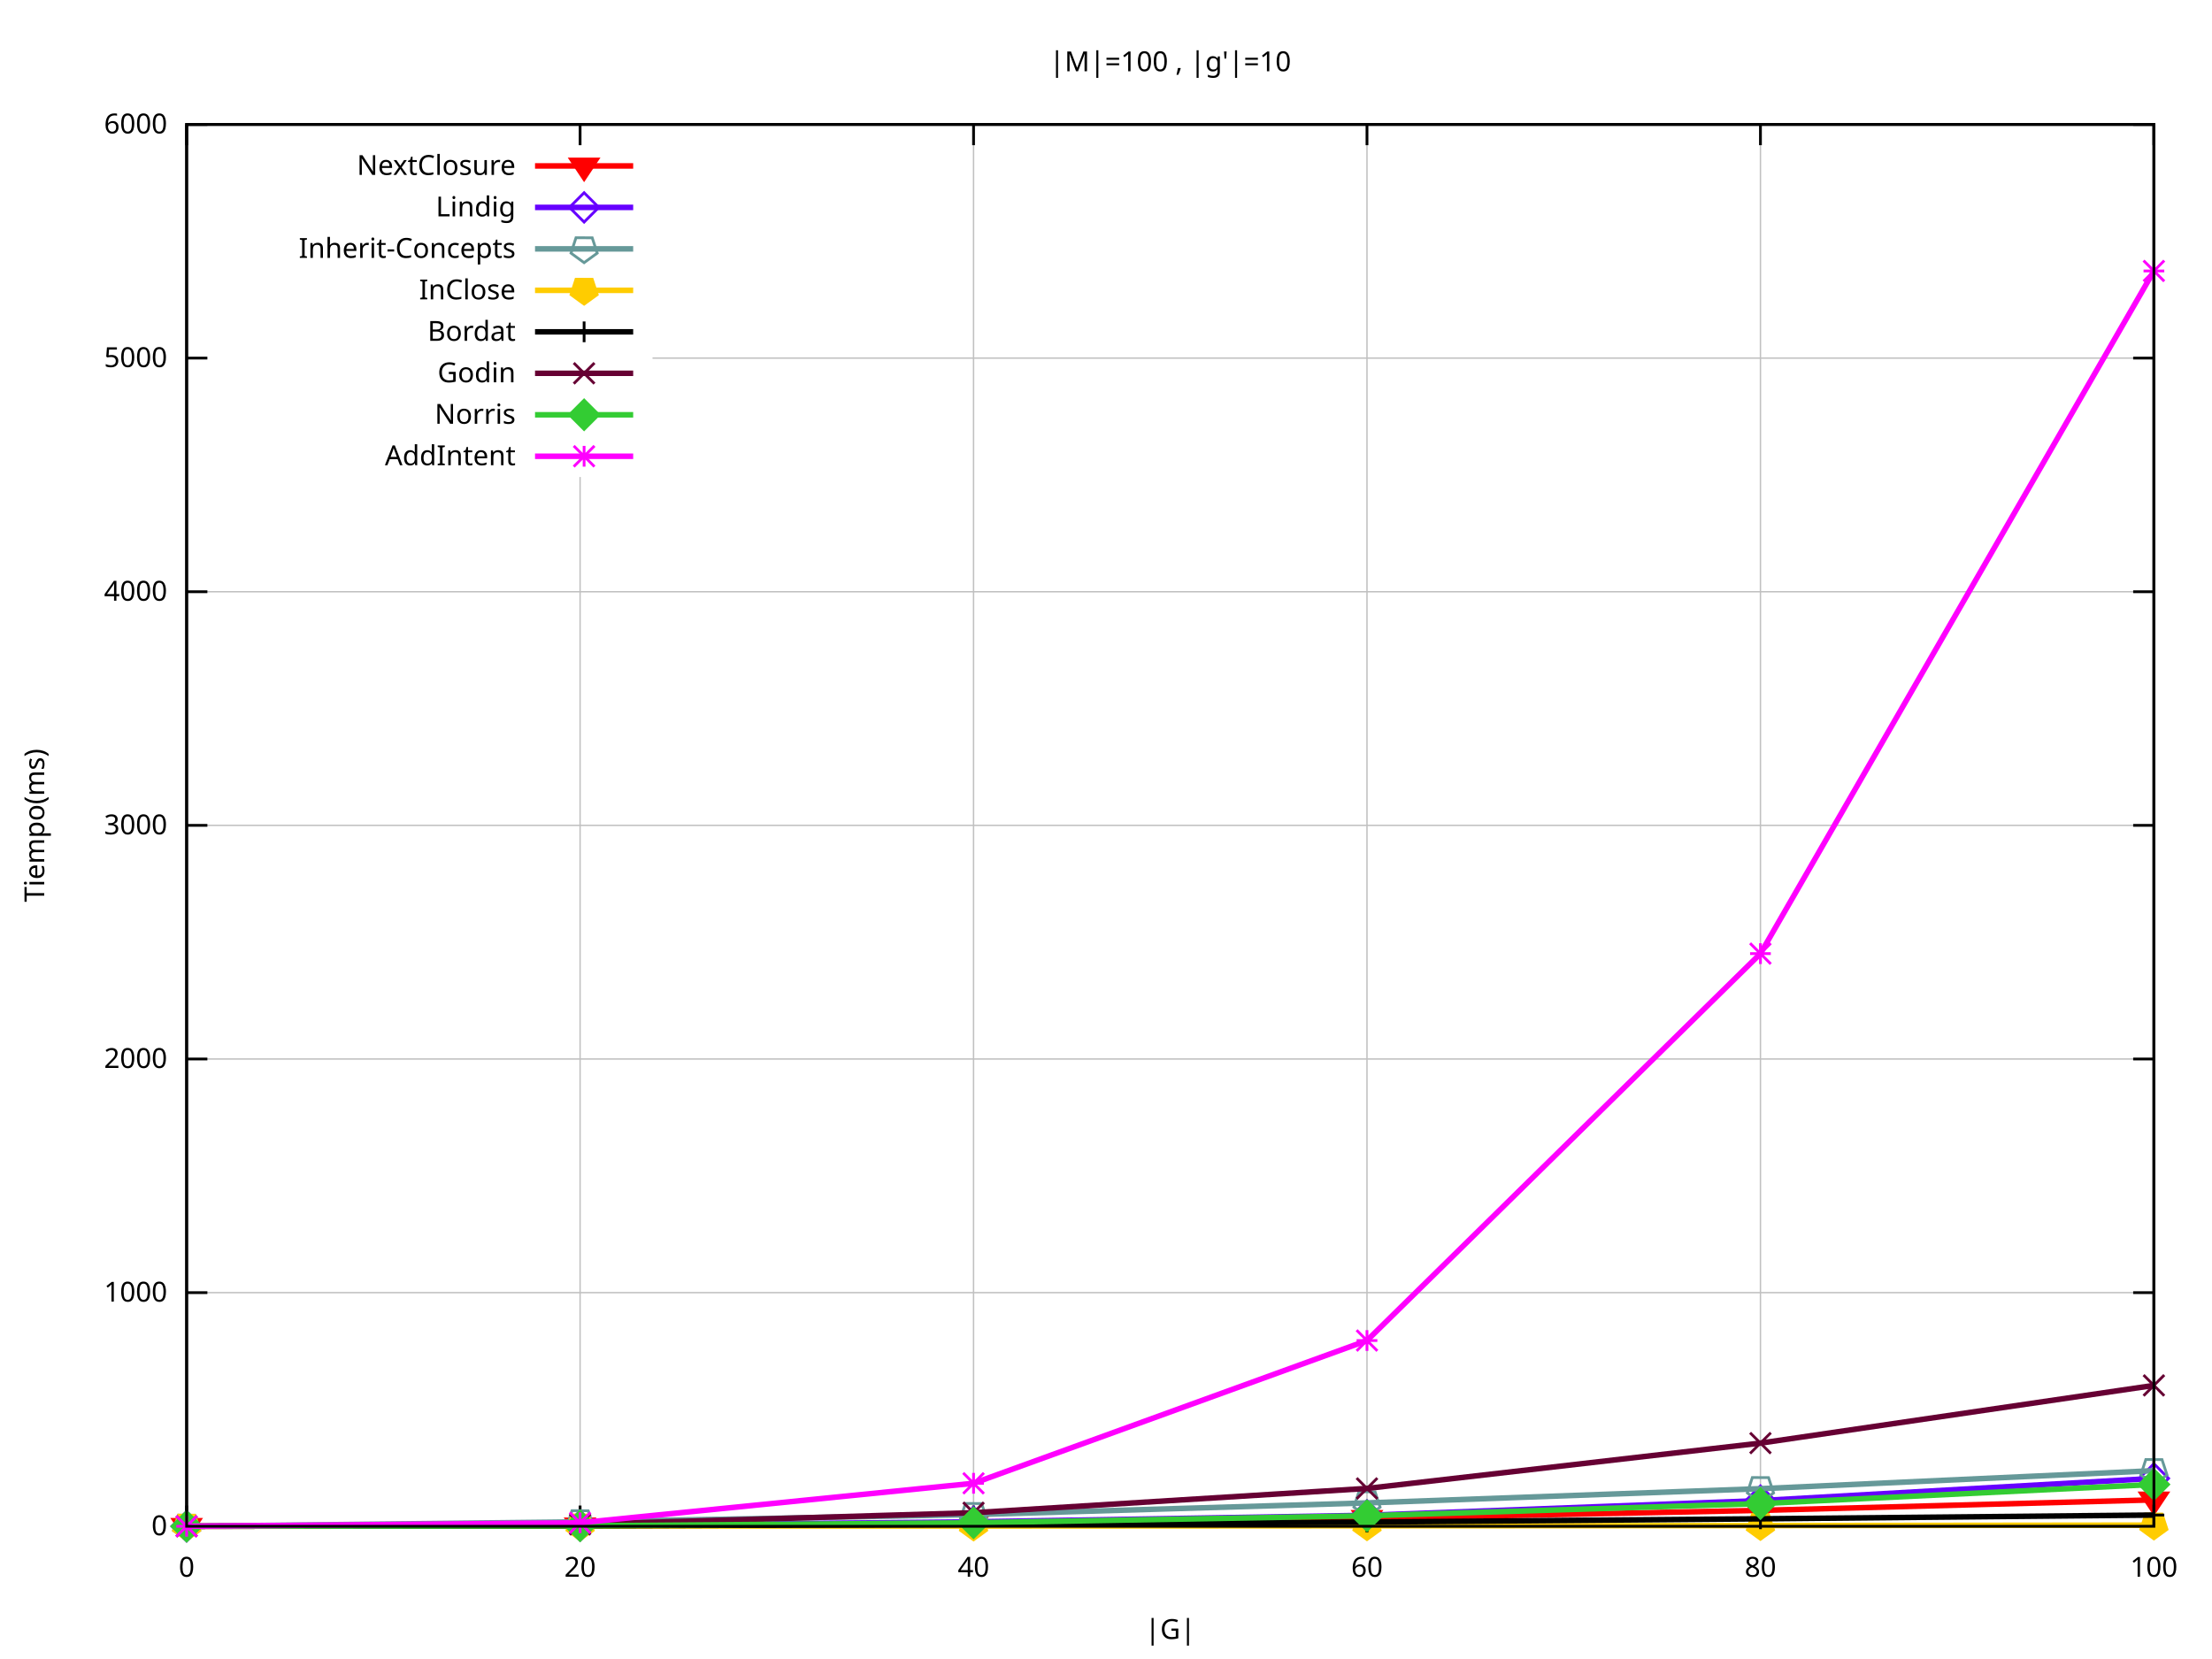
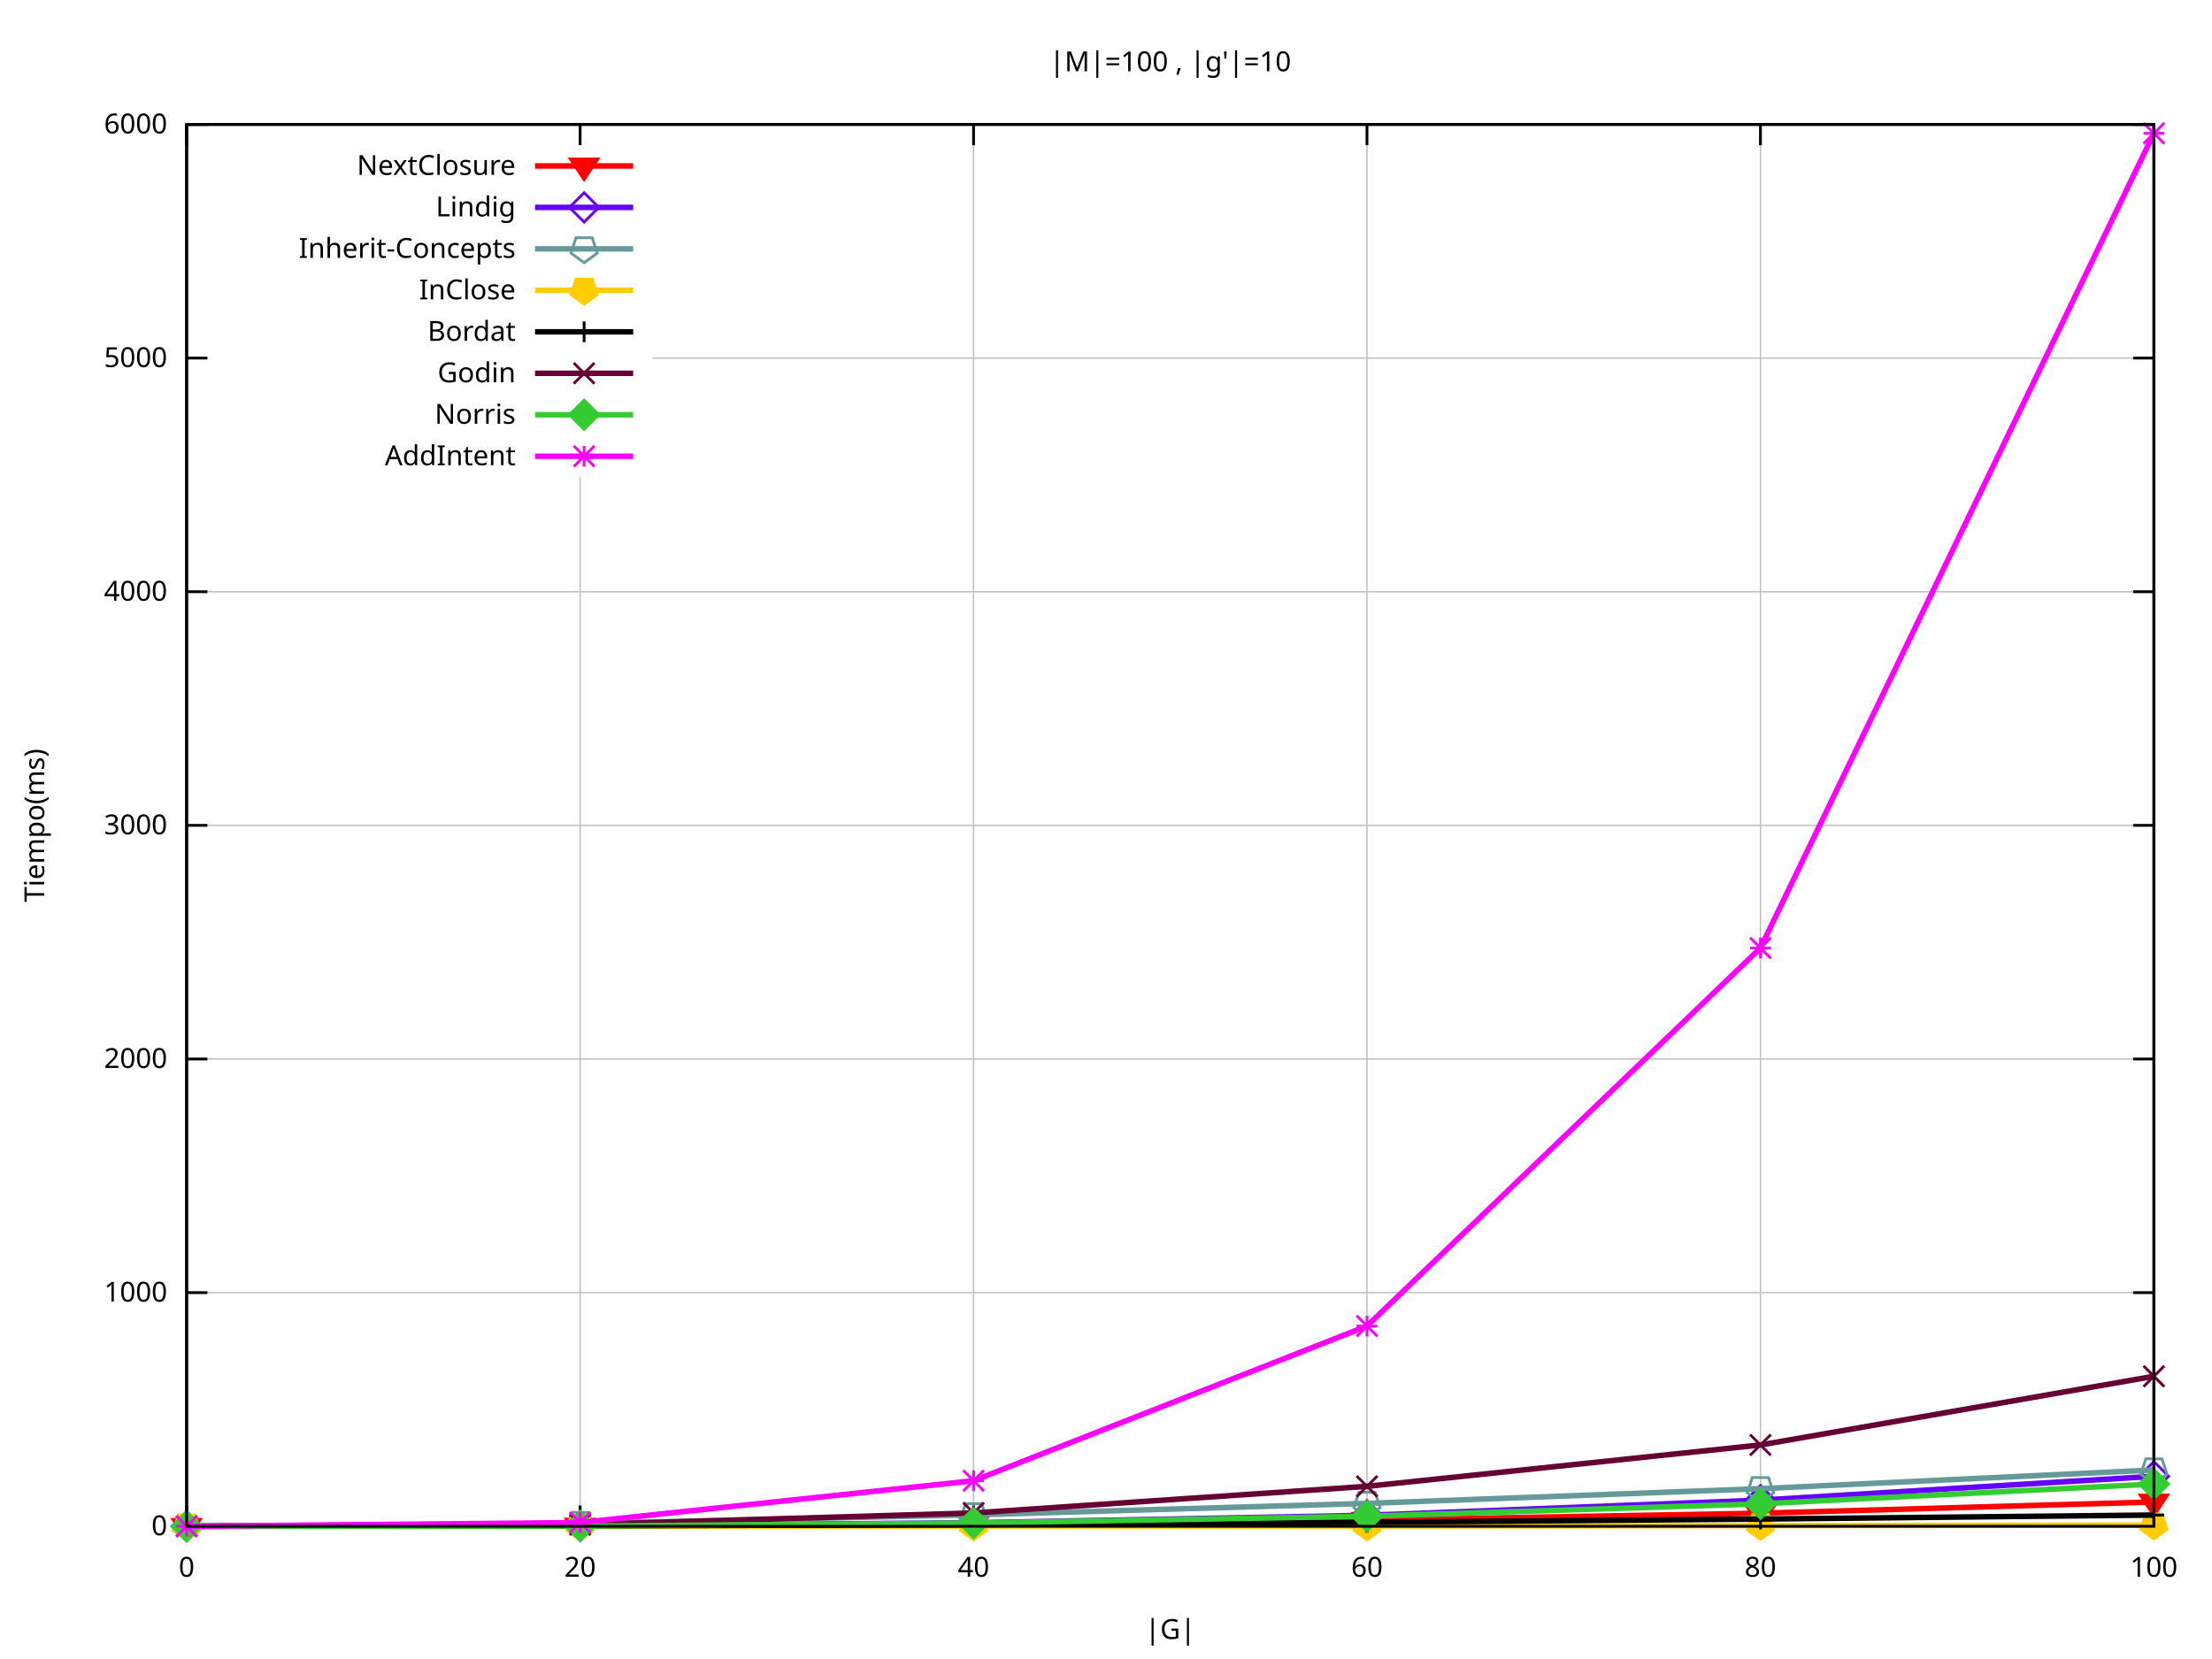
<svg xmlns="http://www.w3.org/2000/svg" xmlns:xlink="http://www.w3.org/1999/xlink" width="800" height="600" viewBox="0 0 800 600">
  <g id="gnuplot_canvas">
    <rect x="0" y="0" width="800" height="600" fill="#ffffff" />
    <defs>
      <circle id="gpDot" r="0.5" stroke-width="0.5" stroke="currentColor" />
      <path id="gpPt0" stroke-width="0.267" stroke="currentColor" d="M-1,0 h2 M0,-1 v2" />
      <path id="gpPt1" stroke-width="0.267" stroke="currentColor" d="M-1,-1 L1,1 M1,-1 L-1,1" />
      <path id="gpPt2" stroke-width="0.267" stroke="currentColor" d="M-1,0 L1,0 M0,-1 L0,1 M-1,-1 L1,1 M-1,1 L1,-1" />
      <rect id="gpPt3" stroke-width="0.267" stroke="currentColor" x="-1" y="-1" width="2" height="2" />
      <rect id="gpPt4" stroke-width="0.267" stroke="currentColor" fill="currentColor" x="-1" y="-1" width="2" height="2" />
      <circle id="gpPt5" stroke-width="0.267" stroke="currentColor" cx="0" cy="0" r="1" />
      <use xlink:href="#gpPt5" id="gpPt6" fill="currentColor" stroke="none" />
      <path id="gpPt7" stroke-width="0.267" stroke="currentColor" d="M0,-1.33 L-1.33,0.67 L1.33,0.67 z" />
      <use xlink:href="#gpPt7" id="gpPt8" fill="currentColor" stroke="none" />
      <use xlink:href="#gpPt7" id="gpPt9" stroke="currentColor" transform="rotate(180)" />
      <use xlink:href="#gpPt9" id="gpPt10" fill="currentColor" stroke="none" />
      <use xlink:href="#gpPt3" id="gpPt11" stroke="currentColor" transform="rotate(45)" />
      <use xlink:href="#gpPt11" id="gpPt12" fill="currentColor" stroke="none" />
      <path id="gpPt13" stroke-width="0.267" stroke="currentColor" d="M0,1.330 L1.265,0.411 L0.782,-1.067 L-0.782,-1.076 L-1.265,0.411 z" />
      <use xlink:href="#gpPt13" id="gpPt14" fill="currentColor" stroke="none" />
      <filter id="textbox" filterUnits="objectBoundingBox" x="0" y="0" height="1" width="1">
        <feFlood flood-color="#FFFFFF" flood-opacity="1" result="bgnd" />
        <feComposite in="SourceGraphic" in2="bgnd" operator="atop" />
      </filter>
      <filter id="greybox" filterUnits="objectBoundingBox" x="0" y="0" height="1" width="1">
        <feFlood flood-color="lightgrey" flood-opacity="1" result="grey" />
        <feComposite in="SourceGraphic" in2="grey" operator="atop" />
      </filter>
    </defs>
    <g fill="none" color="#FFFFFF" stroke="currentColor" stroke-width="1.00" stroke-linecap="butt" stroke-linejoin="miter">
</g>
    <g fill="none" color="black" stroke="currentColor" stroke-width="1.00" stroke-linecap="butt" stroke-linejoin="miter">
</g>
    <g fill="none" color="black" stroke="black" stroke-width="0.50" stroke-linecap="butt" stroke-linejoin="miter">
</g>
    <g fill="none" color="black" stroke="currentColor" stroke-width="0.50" stroke-linecap="butt" stroke-linejoin="miter">
      <path stroke="rgb(192, 192, 192)" class="gridline" d="M67.50,552.00 L778.99,552.00  " />
    </g>
    <g fill="none" color="black" stroke="rgb(192, 192, 192)" stroke-width="1.00" stroke-linecap="butt" stroke-linejoin="miter">
</g>
    <g fill="none" color="black" stroke="currentColor" stroke-width="1.00" stroke-linecap="butt" stroke-linejoin="miter">
      <path stroke="black" d="M67.50,552.00 L75.00,552.00 M778.99,552.00 L771.49,552.00  " />
      <g transform="translate(60.50,555.25)" stroke="none" fill="black" font-family="Segoe UI" font-size="10.00" text-anchor="end">
        <text>
          <tspan font-family="Segoe UI"> 0</tspan>
        </text>
      </g>
    </g>
    <g fill="none" color="black" stroke="currentColor" stroke-width="1.00" stroke-linecap="butt" stroke-linejoin="miter">
</g>
    <g fill="none" color="black" stroke="black" stroke-width="0.50" stroke-linecap="butt" stroke-linejoin="miter">
</g>
    <g fill="none" color="black" stroke="currentColor" stroke-width="0.50" stroke-linecap="butt" stroke-linejoin="miter">
      <path stroke="rgb(192, 192, 192)" class="gridline" d="M67.50,467.50 L778.99,467.50  " />
    </g>
    <g fill="none" color="black" stroke="rgb(192, 192, 192)" stroke-width="1.00" stroke-linecap="butt" stroke-linejoin="miter">
</g>
    <g fill="none" color="black" stroke="currentColor" stroke-width="1.00" stroke-linecap="butt" stroke-linejoin="miter">
      <path stroke="black" d="M67.50,467.50 L75.00,467.50 M778.99,467.50 L771.49,467.50  " />
      <g transform="translate(60.50,470.75)" stroke="none" fill="black" font-family="Segoe UI" font-size="10.00" text-anchor="end">
        <text>
          <tspan font-family="Segoe UI"> 1000</tspan>
        </text>
      </g>
    </g>
    <g fill="none" color="black" stroke="currentColor" stroke-width="1.00" stroke-linecap="butt" stroke-linejoin="miter">
</g>
    <g fill="none" color="black" stroke="black" stroke-width="0.50" stroke-linecap="butt" stroke-linejoin="miter">
</g>
    <g fill="none" color="black" stroke="currentColor" stroke-width="0.50" stroke-linecap="butt" stroke-linejoin="miter">
      <path stroke="rgb(192, 192, 192)" class="gridline" d="M67.50,383.00 L778.99,383.00  " />
    </g>
    <g fill="none" color="black" stroke="rgb(192, 192, 192)" stroke-width="1.00" stroke-linecap="butt" stroke-linejoin="miter">
</g>
    <g fill="none" color="black" stroke="currentColor" stroke-width="1.00" stroke-linecap="butt" stroke-linejoin="miter">
      <path stroke="black" d="M67.50,383.00 L75.00,383.00 M778.99,383.00 L771.49,383.00  " />
      <g transform="translate(60.50,386.25)" stroke="none" fill="black" font-family="Segoe UI" font-size="10.00" text-anchor="end">
        <text>
          <tspan font-family="Segoe UI"> 2000</tspan>
        </text>
      </g>
    </g>
    <g fill="none" color="black" stroke="currentColor" stroke-width="1.00" stroke-linecap="butt" stroke-linejoin="miter">
</g>
    <g fill="none" color="black" stroke="black" stroke-width="0.50" stroke-linecap="butt" stroke-linejoin="miter">
</g>
    <g fill="none" color="black" stroke="currentColor" stroke-width="0.50" stroke-linecap="butt" stroke-linejoin="miter">
      <path stroke="rgb(192, 192, 192)" class="gridline" d="M67.50,298.50 L778.99,298.50  " />
    </g>
    <g fill="none" color="black" stroke="rgb(192, 192, 192)" stroke-width="1.00" stroke-linecap="butt" stroke-linejoin="miter">
</g>
    <g fill="none" color="black" stroke="currentColor" stroke-width="1.00" stroke-linecap="butt" stroke-linejoin="miter">
      <path stroke="black" d="M67.50,298.50 L75.00,298.50 M778.99,298.50 L771.49,298.50  " />
      <g transform="translate(60.50,301.75)" stroke="none" fill="black" font-family="Segoe UI" font-size="10.00" text-anchor="end">
        <text>
          <tspan font-family="Segoe UI"> 3000</tspan>
        </text>
      </g>
    </g>
    <g fill="none" color="black" stroke="currentColor" stroke-width="1.00" stroke-linecap="butt" stroke-linejoin="miter">
</g>
    <g fill="none" color="black" stroke="black" stroke-width="0.50" stroke-linecap="butt" stroke-linejoin="miter">
</g>
    <g fill="none" color="black" stroke="currentColor" stroke-width="0.50" stroke-linecap="butt" stroke-linejoin="miter">
      <path stroke="rgb(192, 192, 192)" class="gridline" d="M67.50,214.01 L778.99,214.01  " />
    </g>
    <g fill="none" color="black" stroke="rgb(192, 192, 192)" stroke-width="1.00" stroke-linecap="butt" stroke-linejoin="miter">
</g>
    <g fill="none" color="black" stroke="currentColor" stroke-width="1.00" stroke-linecap="butt" stroke-linejoin="miter">
      <path stroke="black" d="M67.50,214.01 L75.00,214.01 M778.99,214.01 L771.49,214.01  " />
      <g transform="translate(60.50,217.26)" stroke="none" fill="black" font-family="Segoe UI" font-size="10.00" text-anchor="end">
        <text>
          <tspan font-family="Segoe UI"> 4000</tspan>
        </text>
      </g>
    </g>
    <g fill="none" color="black" stroke="currentColor" stroke-width="1.00" stroke-linecap="butt" stroke-linejoin="miter">
</g>
    <g fill="none" color="black" stroke="black" stroke-width="0.50" stroke-linecap="butt" stroke-linejoin="miter">
</g>
    <g fill="none" color="black" stroke="currentColor" stroke-width="0.50" stroke-linecap="butt" stroke-linejoin="miter">
      <path stroke="rgb(192, 192, 192)" class="gridline" d="M67.50,129.51 L74.50,129.51 M236.00,129.51 L778.99,129.51  " />
    </g>
    <g fill="none" color="black" stroke="rgb(192, 192, 192)" stroke-width="1.00" stroke-linecap="butt" stroke-linejoin="miter">
</g>
    <g fill="none" color="black" stroke="currentColor" stroke-width="1.00" stroke-linecap="butt" stroke-linejoin="miter">
      <path stroke="black" d="M67.50,129.51 L75.00,129.51 M778.99,129.51 L771.49,129.51  " />
      <g transform="translate(60.50,132.76)" stroke="none" fill="black" font-family="Segoe UI" font-size="10.00" text-anchor="end">
        <text>
          <tspan font-family="Segoe UI"> 5000</tspan>
        </text>
      </g>
    </g>
    <g fill="none" color="black" stroke="currentColor" stroke-width="1.00" stroke-linecap="butt" stroke-linejoin="miter">
</g>
    <g fill="none" color="black" stroke="black" stroke-width="0.50" stroke-linecap="butt" stroke-linejoin="miter">
</g>
    <g fill="none" color="black" stroke="currentColor" stroke-width="0.50" stroke-linecap="butt" stroke-linejoin="miter">
      <path stroke="rgb(192, 192, 192)" class="gridline" d="M67.50,45.01 L778.99,45.01  " />
    </g>
    <g fill="none" color="black" stroke="rgb(192, 192, 192)" stroke-width="1.00" stroke-linecap="butt" stroke-linejoin="miter">
</g>
    <g fill="none" color="black" stroke="currentColor" stroke-width="1.00" stroke-linecap="butt" stroke-linejoin="miter">
      <path stroke="black" d="M67.50,45.01 L75.00,45.01 M778.99,45.01 L771.49,45.01  " />
      <g transform="translate(60.50,48.26)" stroke="none" fill="black" font-family="Segoe UI" font-size="10.00" text-anchor="end">
        <text>
          <tspan font-family="Segoe UI"> 6000</tspan>
        </text>
      </g>
    </g>
    <g fill="none" color="black" stroke="currentColor" stroke-width="1.00" stroke-linecap="butt" stroke-linejoin="miter">
</g>
    <g fill="none" color="black" stroke="black" stroke-width="0.50" stroke-linecap="butt" stroke-linejoin="miter">
</g>
    <g fill="none" color="black" stroke="currentColor" stroke-width="0.50" stroke-linecap="butt" stroke-linejoin="miter">
      <path stroke="rgb(192, 192, 192)" class="gridline" d="M67.50,552.00 L67.50,45.01  " />
    </g>
    <g fill="none" color="black" stroke="rgb(192, 192, 192)" stroke-width="1.00" stroke-linecap="butt" stroke-linejoin="miter">
</g>
    <g fill="none" color="black" stroke="currentColor" stroke-width="1.00" stroke-linecap="butt" stroke-linejoin="miter">
      <path stroke="black" d="M67.50,552.00 L67.50,544.50 M67.50,45.01 L67.50,52.51  " />
      <g transform="translate(67.50,570.25)" stroke="none" fill="black" font-family="Segoe UI" font-size="10.00" text-anchor="middle">
        <text>
          <tspan font-family="Segoe UI"> 0</tspan>
        </text>
      </g>
    </g>
    <g fill="none" color="black" stroke="currentColor" stroke-width="1.00" stroke-linecap="butt" stroke-linejoin="miter">
</g>
    <g fill="none" color="black" stroke="black" stroke-width="0.50" stroke-linecap="butt" stroke-linejoin="miter">
</g>
    <g fill="none" color="black" stroke="currentColor" stroke-width="0.50" stroke-linecap="butt" stroke-linejoin="miter">
      <path stroke="rgb(192, 192, 192)" class="gridline" d="M209.80,552.00 L209.80,172.51 M209.80,52.51 L209.80,45.01  " />
    </g>
    <g fill="none" color="black" stroke="rgb(192, 192, 192)" stroke-width="1.00" stroke-linecap="butt" stroke-linejoin="miter">
</g>
    <g fill="none" color="black" stroke="currentColor" stroke-width="1.00" stroke-linecap="butt" stroke-linejoin="miter">
      <path stroke="black" d="M209.80,552.00 L209.80,544.50 M209.80,45.01 L209.80,52.51  " />
      <g transform="translate(209.80,570.25)" stroke="none" fill="black" font-family="Segoe UI" font-size="10.00" text-anchor="middle">
        <text>
          <tspan font-family="Segoe UI"> 20</tspan>
        </text>
      </g>
    </g>
    <g fill="none" color="black" stroke="currentColor" stroke-width="1.00" stroke-linecap="butt" stroke-linejoin="miter">
</g>
    <g fill="none" color="black" stroke="black" stroke-width="0.50" stroke-linecap="butt" stroke-linejoin="miter">
</g>
    <g fill="none" color="black" stroke="currentColor" stroke-width="0.50" stroke-linecap="butt" stroke-linejoin="miter">
      <path stroke="rgb(192, 192, 192)" class="gridline" d="M352.10,552.00 L352.10,45.01  " />
    </g>
    <g fill="none" color="black" stroke="rgb(192, 192, 192)" stroke-width="1.00" stroke-linecap="butt" stroke-linejoin="miter">
</g>
    <g fill="none" color="black" stroke="currentColor" stroke-width="1.00" stroke-linecap="butt" stroke-linejoin="miter">
      <path stroke="black" d="M352.10,552.00 L352.10,544.50 M352.10,45.01 L352.10,52.51  " />
      <g transform="translate(352.10,570.25)" stroke="none" fill="black" font-family="Segoe UI" font-size="10.00" text-anchor="middle">
        <text>
          <tspan font-family="Segoe UI"> 40</tspan>
        </text>
      </g>
    </g>
    <g fill="none" color="black" stroke="currentColor" stroke-width="1.00" stroke-linecap="butt" stroke-linejoin="miter">
</g>
    <g fill="none" color="black" stroke="black" stroke-width="0.50" stroke-linecap="butt" stroke-linejoin="miter">
</g>
    <g fill="none" color="black" stroke="currentColor" stroke-width="0.50" stroke-linecap="butt" stroke-linejoin="miter">
      <path stroke="rgb(192, 192, 192)" class="gridline" d="M494.39,552.00 L494.39,45.01  " />
    </g>
    <g fill="none" color="black" stroke="rgb(192, 192, 192)" stroke-width="1.00" stroke-linecap="butt" stroke-linejoin="miter">
</g>
    <g fill="none" color="black" stroke="currentColor" stroke-width="1.00" stroke-linecap="butt" stroke-linejoin="miter">
      <path stroke="black" d="M494.39,552.00 L494.39,544.50 M494.39,45.01 L494.39,52.51  " />
      <g transform="translate(494.39,570.25)" stroke="none" fill="black" font-family="Segoe UI" font-size="10.00" text-anchor="middle">
        <text>
          <tspan font-family="Segoe UI"> 60</tspan>
        </text>
      </g>
    </g>
    <g fill="none" color="black" stroke="currentColor" stroke-width="1.00" stroke-linecap="butt" stroke-linejoin="miter">
</g>
    <g fill="none" color="black" stroke="black" stroke-width="0.50" stroke-linecap="butt" stroke-linejoin="miter">
</g>
    <g fill="none" color="black" stroke="currentColor" stroke-width="0.50" stroke-linecap="butt" stroke-linejoin="miter">
      <path stroke="rgb(192, 192, 192)" class="gridline" d="M636.69,552.00 L636.69,45.01  " />
    </g>
    <g fill="none" color="black" stroke="rgb(192, 192, 192)" stroke-width="1.00" stroke-linecap="butt" stroke-linejoin="miter">
</g>
    <g fill="none" color="black" stroke="currentColor" stroke-width="1.00" stroke-linecap="butt" stroke-linejoin="miter">
      <path stroke="black" d="M636.69,552.00 L636.69,544.50 M636.69,45.01 L636.69,52.51  " />
      <g transform="translate(636.69,570.25)" stroke="none" fill="black" font-family="Segoe UI" font-size="10.00" text-anchor="middle">
        <text>
          <tspan font-family="Segoe UI"> 80</tspan>
        </text>
      </g>
    </g>
    <g fill="none" color="black" stroke="currentColor" stroke-width="1.00" stroke-linecap="butt" stroke-linejoin="miter">
</g>
    <g fill="none" color="black" stroke="black" stroke-width="0.50" stroke-linecap="butt" stroke-linejoin="miter">
</g>
    <g fill="none" color="black" stroke="currentColor" stroke-width="0.50" stroke-linecap="butt" stroke-linejoin="miter">
      <path stroke="rgb(192, 192, 192)" class="gridline" d="M778.99,552.00 L778.99,45.01  " />
    </g>
    <g fill="none" color="black" stroke="rgb(192, 192, 192)" stroke-width="1.00" stroke-linecap="butt" stroke-linejoin="miter">
</g>
    <g fill="none" color="black" stroke="currentColor" stroke-width="1.00" stroke-linecap="butt" stroke-linejoin="miter">
      <path stroke="black" d="M778.99,552.00 L778.99,544.50 M778.99,45.01 L778.99,52.51  " />
      <g transform="translate(778.99,570.25)" stroke="none" fill="black" font-family="Segoe UI" font-size="10.00" text-anchor="middle">
        <text>
          <tspan font-family="Segoe UI"> 100</tspan>
        </text>
      </g>
    </g>
    <g fill="none" color="black" stroke="currentColor" stroke-width="1.00" stroke-linecap="butt" stroke-linejoin="miter">
</g>
    <g fill="none" color="black" stroke="currentColor" stroke-width="1.00" stroke-linecap="butt" stroke-linejoin="miter">
      <path stroke="black" d="M67.50,45.01 L67.50,552.00 L778.99,552.00 L778.99,45.01 L67.50,45.01 Z  " />
    </g>
    <g fill="none" color="black" stroke="currentColor" stroke-width="1.00" stroke-linecap="butt" stroke-linejoin="miter">
      <g transform="translate(16.00,298.51) rotate(270)" stroke="none" fill="black" font-family="Segoe UI" font-size="10.00" text-anchor="middle">
        <text>
          <tspan font-family="Segoe UI">Tiempo(ms)</tspan>
        </text>
      </g>
    </g>
    <g fill="none" color="black" stroke="currentColor" stroke-width="1.00" stroke-linecap="butt" stroke-linejoin="miter">
      <g transform="translate(423.24,592.75)" stroke="none" fill="black" font-family="Segoe UI" font-size="10.00" text-anchor="middle">
        <text>
          <tspan font-family="Segoe UI">|G|</tspan>
        </text>
      </g>
    </g>
    <g fill="none" color="black" stroke="currentColor" stroke-width="1.00" stroke-linecap="butt" stroke-linejoin="miter">
</g>
    <g id="gnuplot_plot_1">
      <g fill="none" color="#FFFFFF" stroke="currentColor" stroke-width="2.00" stroke-linecap="butt" stroke-linejoin="miter">
</g>
      <g fill="none" color="black" stroke="currentColor" stroke-width="2.00" stroke-linecap="butt" stroke-linejoin="miter">
        <g transform="translate(186.50,63.26)" stroke="none" fill="black" font-family="Segoe UI" font-size="10.00" text-anchor="end">
          <text>
            <tspan font-family="Segoe UI">NextClosure</tspan>
          </text>
        </g>
      </g>
      <g fill="none" color="black" stroke="currentColor" stroke-width="2.00" stroke-linecap="butt" stroke-linejoin="miter">
-         <path stroke="rgb(255,   0,   0)" d="M193.50,60.01 L229.00,60.01 M67.50,552.00 L209.80,551.83 L352.10,550.90 L494.39,549.13 L636.69,546.25 L778.99,542.45    " />
+         <path stroke="rgb(255,   0,   0)" d="M193.50,60.01 L229.00,60.01 M67.50,552.00 L209.80,551.92 L352.10,551.41 L494.39,549.80 L636.69,547.27 L778.99,543.21    " />
        <use xlink:href="#gpPt10" transform="translate(67.50,552.00) scale(3.75)" color="rgb(255,   0,   0)" />
-         <use xlink:href="#gpPt10" transform="translate(209.80,551.83) scale(3.75)" color="rgb(255,   0,   0)" />
-         <use xlink:href="#gpPt10" transform="translate(352.10,550.90) scale(3.75)" color="rgb(255,   0,   0)" />
-         <use xlink:href="#gpPt10" transform="translate(494.39,549.13) scale(3.75)" color="rgb(255,   0,   0)" />
-         <use xlink:href="#gpPt10" transform="translate(636.69,546.25) scale(3.75)" color="rgb(255,   0,   0)" />
-         <use xlink:href="#gpPt10" transform="translate(778.99,542.45) scale(3.75)" color="rgb(255,   0,   0)" />
+         <use xlink:href="#gpPt10" transform="translate(209.80,551.92) scale(3.75)" color="rgb(255,   0,   0)" />
+         <use xlink:href="#gpPt10" transform="translate(352.10,551.41) scale(3.75)" color="rgb(255,   0,   0)" />
+         <use xlink:href="#gpPt10" transform="translate(494.39,549.80) scale(3.75)" color="rgb(255,   0,   0)" />
+         <use xlink:href="#gpPt10" transform="translate(636.69,547.27) scale(3.75)" color="rgb(255,   0,   0)" />
+         <use xlink:href="#gpPt10" transform="translate(778.99,543.21) scale(3.75)" color="rgb(255,   0,   0)" />
        <use xlink:href="#gpPt10" transform="translate(211.25,60.01) scale(3.75)" color="rgb(255,   0,   0)" />
      </g>
    </g>
    <g id="gnuplot_plot_2">
      <g fill="none" color="black" stroke="currentColor" stroke-width="2.00" stroke-linecap="butt" stroke-linejoin="miter">
        <g transform="translate(186.50,78.26)" stroke="none" fill="black" font-family="Segoe UI" font-size="10.00" text-anchor="end">
          <text>
            <tspan font-family="Segoe UI">Lindig</tspan>
          </text>
        </g>
      </g>
      <g fill="none" color="black" stroke="currentColor" stroke-width="2.00" stroke-linecap="butt" stroke-linejoin="miter">
-         <path stroke="rgb(102,   0, 255)" d="M193.50,75.01 L229.00,75.01 M67.50,552.00 L209.80,551.75 L352.10,550.39 L494.39,548.03 L636.69,542.71 L778.99,534.68    " />
+         <path stroke="rgb(102,   0, 255)" d="M193.50,75.01 L229.00,75.01 M67.50,552.00 L209.80,551.83 L352.10,550.73 L494.39,548.03 L636.69,542.54 L778.99,533.92    " />
        <use xlink:href="#gpPt11" transform="translate(67.50,552.00) scale(3.75)" color="rgb(102,   0, 255)" />
-         <use xlink:href="#gpPt11" transform="translate(209.80,551.75) scale(3.75)" color="rgb(102,   0, 255)" />
-         <use xlink:href="#gpPt11" transform="translate(352.10,550.39) scale(3.75)" color="rgb(102,   0, 255)" />
+         <use xlink:href="#gpPt11" transform="translate(209.80,551.83) scale(3.75)" color="rgb(102,   0, 255)" />
+         <use xlink:href="#gpPt11" transform="translate(352.10,550.73) scale(3.75)" color="rgb(102,   0, 255)" />
        <use xlink:href="#gpPt11" transform="translate(494.39,548.03) scale(3.75)" color="rgb(102,   0, 255)" />
-         <use xlink:href="#gpPt11" transform="translate(636.69,542.71) scale(3.75)" color="rgb(102,   0, 255)" />
-         <use xlink:href="#gpPt11" transform="translate(778.99,534.68) scale(3.75)" color="rgb(102,   0, 255)" />
+         <use xlink:href="#gpPt11" transform="translate(636.69,542.54) scale(3.75)" color="rgb(102,   0, 255)" />
+         <use xlink:href="#gpPt11" transform="translate(778.99,533.92) scale(3.75)" color="rgb(102,   0, 255)" />
        <use xlink:href="#gpPt11" transform="translate(211.25,75.01) scale(3.75)" color="rgb(102,   0, 255)" />
      </g>
    </g>
    <g id="gnuplot_plot_3">
      <g fill="none" color="black" stroke="currentColor" stroke-width="2.00" stroke-linecap="butt" stroke-linejoin="miter">
        <g transform="translate(186.50,93.26)" stroke="none" fill="black" font-family="Segoe UI" font-size="10.00" text-anchor="end">
          <text>
            <tspan font-family="Segoe UI">Inherit-Concepts</tspan>
          </text>
        </g>
      </g>
      <g fill="none" color="black" stroke="currentColor" stroke-width="2.00" stroke-linecap="butt" stroke-linejoin="miter">
-         <path stroke="rgb(102, 153, 153)" d="M193.50,90.01 L229.00,90.01 M67.50,552.00 L209.80,550.39 L352.10,547.78 L494.39,543.55 L636.69,538.40 L778.99,531.89    " />
+         <path stroke="rgb(102, 153, 153)" d="M193.50,90.01 L229.00,90.01 M67.50,552.00 L209.80,550.99 L352.10,547.86 L494.39,543.72 L636.69,538.40 L778.99,531.64    " />
        <use xlink:href="#gpPt13" transform="translate(67.50,552.00) scale(3.75)" color="rgb(102, 153, 153)" />
-         <use xlink:href="#gpPt13" transform="translate(209.80,550.39) scale(3.75)" color="rgb(102, 153, 153)" />
-         <use xlink:href="#gpPt13" transform="translate(352.10,547.78) scale(3.75)" color="rgb(102, 153, 153)" />
-         <use xlink:href="#gpPt13" transform="translate(494.39,543.55) scale(3.75)" color="rgb(102, 153, 153)" />
+         <use xlink:href="#gpPt13" transform="translate(209.80,550.99) scale(3.75)" color="rgb(102, 153, 153)" />
+         <use xlink:href="#gpPt13" transform="translate(352.10,547.86) scale(3.75)" color="rgb(102, 153, 153)" />
+         <use xlink:href="#gpPt13" transform="translate(494.39,543.72) scale(3.75)" color="rgb(102, 153, 153)" />
        <use xlink:href="#gpPt13" transform="translate(636.69,538.40) scale(3.75)" color="rgb(102, 153, 153)" />
-         <use xlink:href="#gpPt13" transform="translate(778.99,531.89) scale(3.75)" color="rgb(102, 153, 153)" />
+         <use xlink:href="#gpPt13" transform="translate(778.99,531.64) scale(3.75)" color="rgb(102, 153, 153)" />
        <use xlink:href="#gpPt13" transform="translate(211.25,90.01) scale(3.75)" color="rgb(102, 153, 153)" />
      </g>
    </g>
    <g id="gnuplot_plot_4">
      <g fill="none" color="black" stroke="currentColor" stroke-width="2.00" stroke-linecap="butt" stroke-linejoin="miter">
        <g transform="translate(186.50,108.26)" stroke="none" fill="black" font-family="Segoe UI" font-size="10.00" text-anchor="end">
          <text>
            <tspan font-family="Segoe UI">InClose</tspan>
          </text>
        </g>
      </g>
      <g fill="none" color="black" stroke="currentColor" stroke-width="2.00" stroke-linecap="butt" stroke-linejoin="miter">
-         <path stroke="rgb(255, 204,   0)" d="M193.50,105.01 L229.00,105.01 M67.50,552.00 L209.80,551.92 L352.10,551.92 L494.39,551.83 L636.69,551.75 L778.99,551.58    " />
+         <path stroke="rgb(255, 204,   0)" d="M193.50,105.01 L229.00,105.01 M67.50,552.00 L209.80,552.00 L352.10,551.92 L494.39,551.92 L636.69,551.75 L778.99,551.58    " />
        <use xlink:href="#gpPt14" transform="translate(67.50,552.00) scale(3.75)" color="rgb(255, 204,   0)" />
-         <use xlink:href="#gpPt14" transform="translate(209.80,551.92) scale(3.75)" color="rgb(255, 204,   0)" />
+         <use xlink:href="#gpPt14" transform="translate(209.80,552.00) scale(3.75)" color="rgb(255, 204,   0)" />
        <use xlink:href="#gpPt14" transform="translate(352.10,551.92) scale(3.75)" color="rgb(255, 204,   0)" />
-         <use xlink:href="#gpPt14" transform="translate(494.39,551.83) scale(3.75)" color="rgb(255, 204,   0)" />
+         <use xlink:href="#gpPt14" transform="translate(494.39,551.92) scale(3.75)" color="rgb(255, 204,   0)" />
        <use xlink:href="#gpPt14" transform="translate(636.69,551.75) scale(3.75)" color="rgb(255, 204,   0)" />
        <use xlink:href="#gpPt14" transform="translate(778.99,551.58) scale(3.75)" color="rgb(255, 204,   0)" />
        <use xlink:href="#gpPt14" transform="translate(211.25,105.01) scale(3.75)" color="rgb(255, 204,   0)" />
      </g>
    </g>
    <g id="gnuplot_plot_5">
      <g fill="none" color="black" stroke="currentColor" stroke-width="2.00" stroke-linecap="butt" stroke-linejoin="miter">
        <g transform="translate(186.50,123.26)" stroke="none" fill="black" font-family="Segoe UI" font-size="10.00" text-anchor="end">
          <text>
            <tspan font-family="Segoe UI">Bordat</tspan>
          </text>
        </g>
      </g>
      <g fill="none" color="black" stroke="currentColor" stroke-width="2.00" stroke-linecap="butt" stroke-linejoin="miter">
-         <path stroke="rgb(  0,   0,   0)" d="M193.50,120.01 L229.00,120.01 M67.50,552.00 L209.80,551.83 L352.10,551.32 L494.39,550.48 L636.69,549.30 L778.99,547.94    " />
+         <path stroke="rgb(  0,   0,   0)" d="M193.50,120.01 L229.00,120.01 M67.50,552.00 L209.80,551.83 L352.10,551.41 L494.39,550.56 L636.69,549.38 L778.99,547.94    " />
        <use xlink:href="#gpPt0" transform="translate(67.50,552.00) scale(3.75)" color="rgb(  0,   0,   0)" />
        <use xlink:href="#gpPt0" transform="translate(209.80,551.83) scale(3.75)" color="rgb(  0,   0,   0)" />
-         <use xlink:href="#gpPt0" transform="translate(352.10,551.32) scale(3.75)" color="rgb(  0,   0,   0)" />
-         <use xlink:href="#gpPt0" transform="translate(494.39,550.48) scale(3.75)" color="rgb(  0,   0,   0)" />
-         <use xlink:href="#gpPt0" transform="translate(636.69,549.30) scale(3.75)" color="rgb(  0,   0,   0)" />
+         <use xlink:href="#gpPt0" transform="translate(352.10,551.41) scale(3.75)" color="rgb(  0,   0,   0)" />
+         <use xlink:href="#gpPt0" transform="translate(494.39,550.56) scale(3.75)" color="rgb(  0,   0,   0)" />
+         <use xlink:href="#gpPt0" transform="translate(636.69,549.38) scale(3.75)" color="rgb(  0,   0,   0)" />
        <use xlink:href="#gpPt0" transform="translate(778.99,547.94) scale(3.75)" color="rgb(  0,   0,   0)" />
        <use xlink:href="#gpPt0" transform="translate(211.25,120.01) scale(3.75)" color="rgb(  0,   0,   0)" />
      </g>
    </g>
    <g id="gnuplot_plot_6">
      <g fill="none" color="black" stroke="currentColor" stroke-width="2.00" stroke-linecap="butt" stroke-linejoin="miter">
        <g transform="translate(186.50,138.26)" stroke="none" fill="black" font-family="Segoe UI" font-size="10.00" text-anchor="end">
          <text>
            <tspan font-family="Segoe UI">Godin</tspan>
          </text>
        </g>
      </g>
      <g fill="none" color="black" stroke="currentColor" stroke-width="2.00" stroke-linecap="butt" stroke-linejoin="miter">
-         <path stroke="rgb(102,   0,  51)" d="M193.50,135.01 L229.00,135.01 M67.50,552.00 L209.80,551.32 L352.10,547.10 L494.39,538.31 L636.69,521.92 L778.99,501.05    " />
+         <path stroke="rgb(102,   0,  51)" d="M193.50,135.01 L229.00,135.01 M67.50,552.00 L209.80,551.41 L352.10,547.18 L494.39,537.55 L636.69,522.59 L778.99,497.75    " />
        <use xlink:href="#gpPt1" transform="translate(67.50,552.00) scale(3.75)" color="rgb(102,   0,  51)" />
-         <use xlink:href="#gpPt1" transform="translate(209.80,551.32) scale(3.75)" color="rgb(102,   0,  51)" />
-         <use xlink:href="#gpPt1" transform="translate(352.10,547.10) scale(3.75)" color="rgb(102,   0,  51)" />
-         <use xlink:href="#gpPt1" transform="translate(494.39,538.31) scale(3.75)" color="rgb(102,   0,  51)" />
-         <use xlink:href="#gpPt1" transform="translate(636.69,521.92) scale(3.75)" color="rgb(102,   0,  51)" />
-         <use xlink:href="#gpPt1" transform="translate(778.99,501.05) scale(3.75)" color="rgb(102,   0,  51)" />
+         <use xlink:href="#gpPt1" transform="translate(209.80,551.41) scale(3.75)" color="rgb(102,   0,  51)" />
+         <use xlink:href="#gpPt1" transform="translate(352.10,547.18) scale(3.75)" color="rgb(102,   0,  51)" />
+         <use xlink:href="#gpPt1" transform="translate(494.39,537.55) scale(3.75)" color="rgb(102,   0,  51)" />
+         <use xlink:href="#gpPt1" transform="translate(636.69,522.59) scale(3.75)" color="rgb(102,   0,  51)" />
+         <use xlink:href="#gpPt1" transform="translate(778.99,497.75) scale(3.75)" color="rgb(102,   0,  51)" />
        <use xlink:href="#gpPt1" transform="translate(211.25,135.01) scale(3.75)" color="rgb(102,   0,  51)" />
      </g>
    </g>
    <g id="gnuplot_plot_7">
      <g fill="none" color="black" stroke="currentColor" stroke-width="2.00" stroke-linecap="butt" stroke-linejoin="miter">
        <g transform="translate(186.50,153.26)" stroke="none" fill="black" font-family="Segoe UI" font-size="10.00" text-anchor="end">
          <text>
            <tspan font-family="Segoe UI">Norris</tspan>
          </text>
        </g>
      </g>
      <g fill="none" color="black" stroke="currentColor" stroke-width="2.00" stroke-linecap="butt" stroke-linejoin="miter">
-         <path stroke="rgb( 51, 204,  51)" d="M193.50,150.01 L229.00,150.01 M67.50,552.00 L209.80,551.83 L352.10,550.73 L494.39,548.20 L636.69,543.80 L778.99,536.87    " />
+         <path stroke="rgb( 51, 204,  51)" d="M193.50,150.01 L229.00,150.01 M67.50,552.00 L209.80,551.92 L352.10,550.82 L494.39,548.37 L636.69,543.89 L778.99,536.71    " />
        <use xlink:href="#gpPt12" transform="translate(67.50,552.00) scale(3.75)" color="rgb( 51, 204,  51)" />
-         <use xlink:href="#gpPt12" transform="translate(209.80,551.83) scale(3.75)" color="rgb( 51, 204,  51)" />
-         <use xlink:href="#gpPt12" transform="translate(352.10,550.73) scale(3.75)" color="rgb( 51, 204,  51)" />
-         <use xlink:href="#gpPt12" transform="translate(494.39,548.20) scale(3.75)" color="rgb( 51, 204,  51)" />
-         <use xlink:href="#gpPt12" transform="translate(636.69,543.80) scale(3.75)" color="rgb( 51, 204,  51)" />
-         <use xlink:href="#gpPt12" transform="translate(778.99,536.87) scale(3.75)" color="rgb( 51, 204,  51)" />
+         <use xlink:href="#gpPt12" transform="translate(209.80,551.92) scale(3.75)" color="rgb( 51, 204,  51)" />
+         <use xlink:href="#gpPt12" transform="translate(352.10,550.82) scale(3.75)" color="rgb( 51, 204,  51)" />
+         <use xlink:href="#gpPt12" transform="translate(494.39,548.37) scale(3.75)" color="rgb( 51, 204,  51)" />
+         <use xlink:href="#gpPt12" transform="translate(636.69,543.89) scale(3.75)" color="rgb( 51, 204,  51)" />
+         <use xlink:href="#gpPt12" transform="translate(778.99,536.71) scale(3.75)" color="rgb( 51, 204,  51)" />
        <use xlink:href="#gpPt12" transform="translate(211.25,150.01) scale(3.75)" color="rgb( 51, 204,  51)" />
      </g>
    </g>
    <g id="gnuplot_plot_8">
      <g fill="none" color="black" stroke="currentColor" stroke-width="2.00" stroke-linecap="butt" stroke-linejoin="miter">
        <g transform="translate(186.50,168.26)" stroke="none" fill="black" font-family="Segoe UI" font-size="10.00" text-anchor="end">
          <text>
            <tspan font-family="Segoe UI">AddIntent</tspan>
          </text>
        </g>
      </g>
      <g fill="none" color="black" stroke="currentColor" stroke-width="2.00" stroke-linecap="butt" stroke-linejoin="miter">
-         <path stroke="rgb(255,   0, 255)" d="M193.50,165.01 L229.00,165.01 M67.50,552.00 L209.80,550.73 L352.10,536.45 L494.39,484.82 L636.69,344.89 L778.99,97.99    " />
+         <path stroke="rgb(255,   0, 255)" d="M193.50,165.01 L229.00,165.01 M67.50,552.00 L209.80,550.65 L352.10,535.52 L494.39,479.58 L636.69,342.87 L778.99,48.22    " />
        <use xlink:href="#gpPt2" transform="translate(67.50,552.00) scale(3.75)" color="rgb(255,   0, 255)" />
-         <use xlink:href="#gpPt2" transform="translate(209.80,550.73) scale(3.75)" color="rgb(255,   0, 255)" />
-         <use xlink:href="#gpPt2" transform="translate(352.10,536.45) scale(3.75)" color="rgb(255,   0, 255)" />
-         <use xlink:href="#gpPt2" transform="translate(494.39,484.82) scale(3.75)" color="rgb(255,   0, 255)" />
-         <use xlink:href="#gpPt2" transform="translate(636.69,344.89) scale(3.75)" color="rgb(255,   0, 255)" />
-         <use xlink:href="#gpPt2" transform="translate(778.99,97.99) scale(3.75)" color="rgb(255,   0, 255)" />
+         <use xlink:href="#gpPt2" transform="translate(209.80,550.65) scale(3.75)" color="rgb(255,   0, 255)" />
+         <use xlink:href="#gpPt2" transform="translate(352.10,535.52) scale(3.75)" color="rgb(255,   0, 255)" />
+         <use xlink:href="#gpPt2" transform="translate(494.39,479.58) scale(3.75)" color="rgb(255,   0, 255)" />
+         <use xlink:href="#gpPt2" transform="translate(636.69,342.87) scale(3.75)" color="rgb(255,   0, 255)" />
+         <use xlink:href="#gpPt2" transform="translate(778.99,48.22) scale(3.75)" color="rgb(255,   0, 255)" />
        <use xlink:href="#gpPt2" transform="translate(211.25,165.01) scale(3.75)" color="rgb(255,   0, 255)" />
      </g>
    </g>
    <g fill="none" color="black" stroke="currentColor" stroke-width="2.00" stroke-linecap="butt" stroke-linejoin="miter">
</g>
    <g fill="none" color="black" stroke="black" stroke-width="1.00" stroke-linecap="butt" stroke-linejoin="miter">
</g>
    <g fill="none" color="black" stroke="currentColor" stroke-width="1.00" stroke-linecap="butt" stroke-linejoin="miter">
      <path stroke="black" d="M67.50,45.01 L67.50,552.00 L778.99,552.00 L778.99,45.01 L67.50,45.01 Z  " />
    </g>
    <g fill="none" color="black" stroke="currentColor" stroke-width="1.00" stroke-linecap="butt" stroke-linejoin="miter">
      <g transform="translate(423.24,25.76)" stroke="none" fill="black" font-family="Segoe UI" font-size="10.00" text-anchor="middle">
        <text>
          <tspan font-family="Segoe UI">|M|=100 , |g'|=10</tspan>
        </text>
      </g>
    </g>
    <g fill="none" color="black" stroke="currentColor" stroke-width="1.00" stroke-linecap="butt" stroke-linejoin="miter">
</g>
  </g>
</svg>
